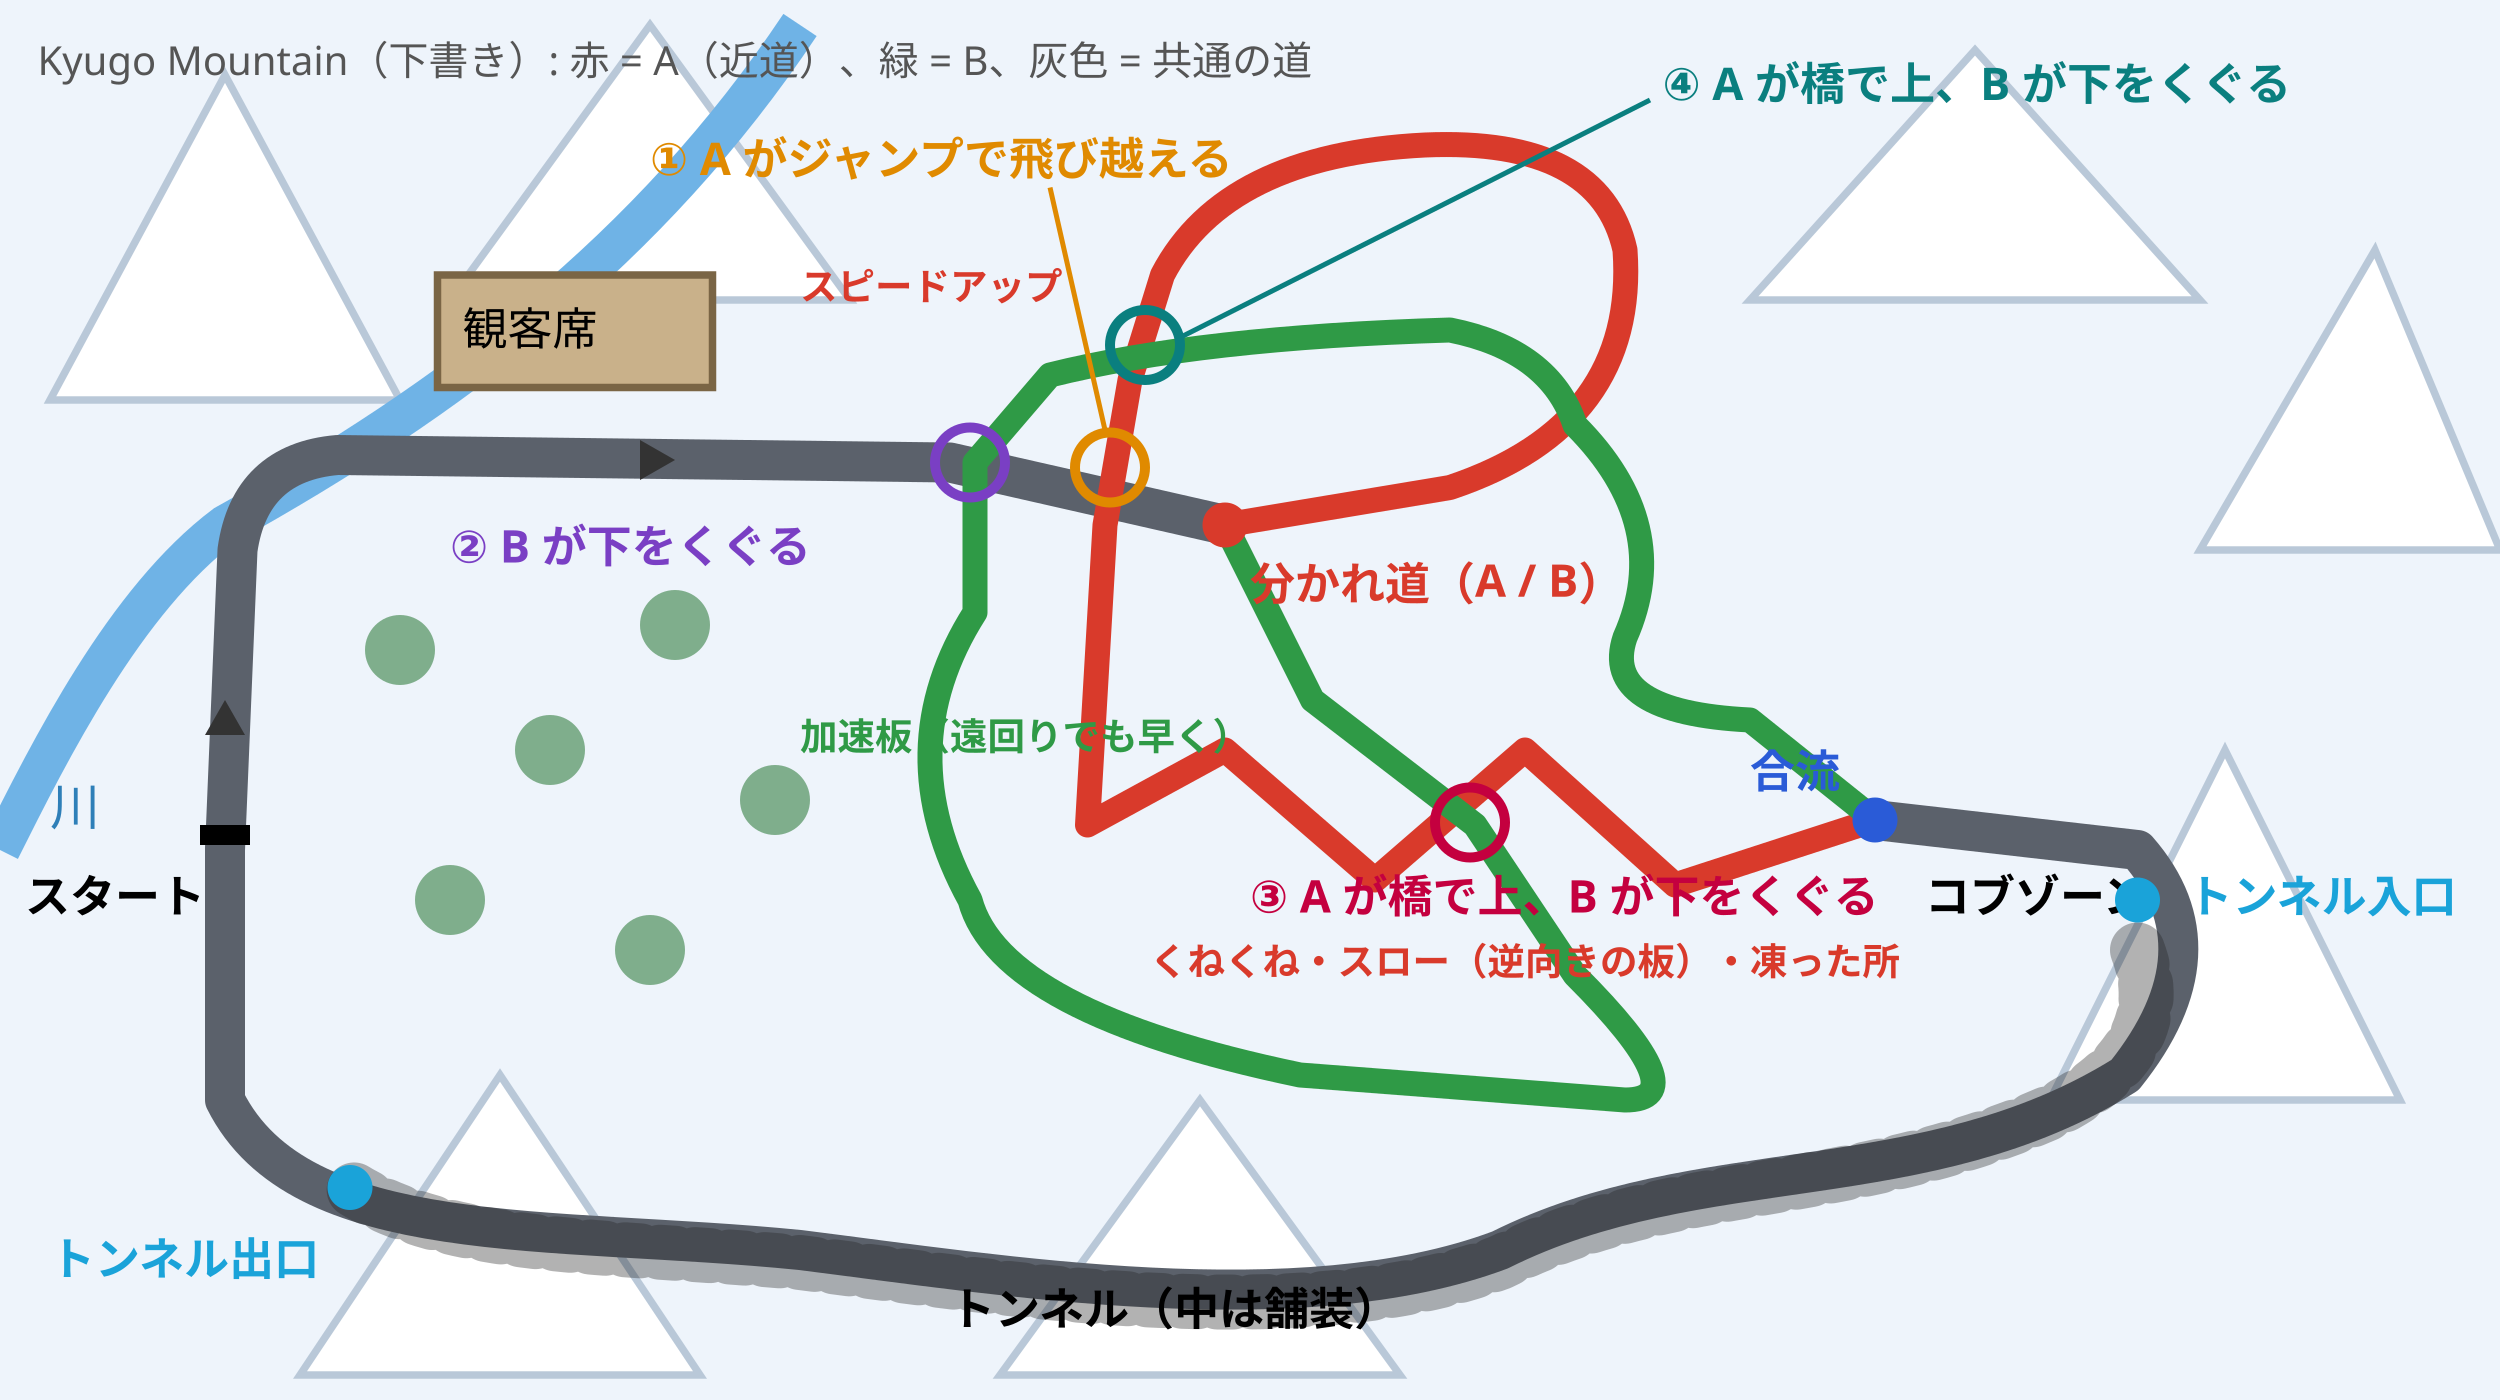
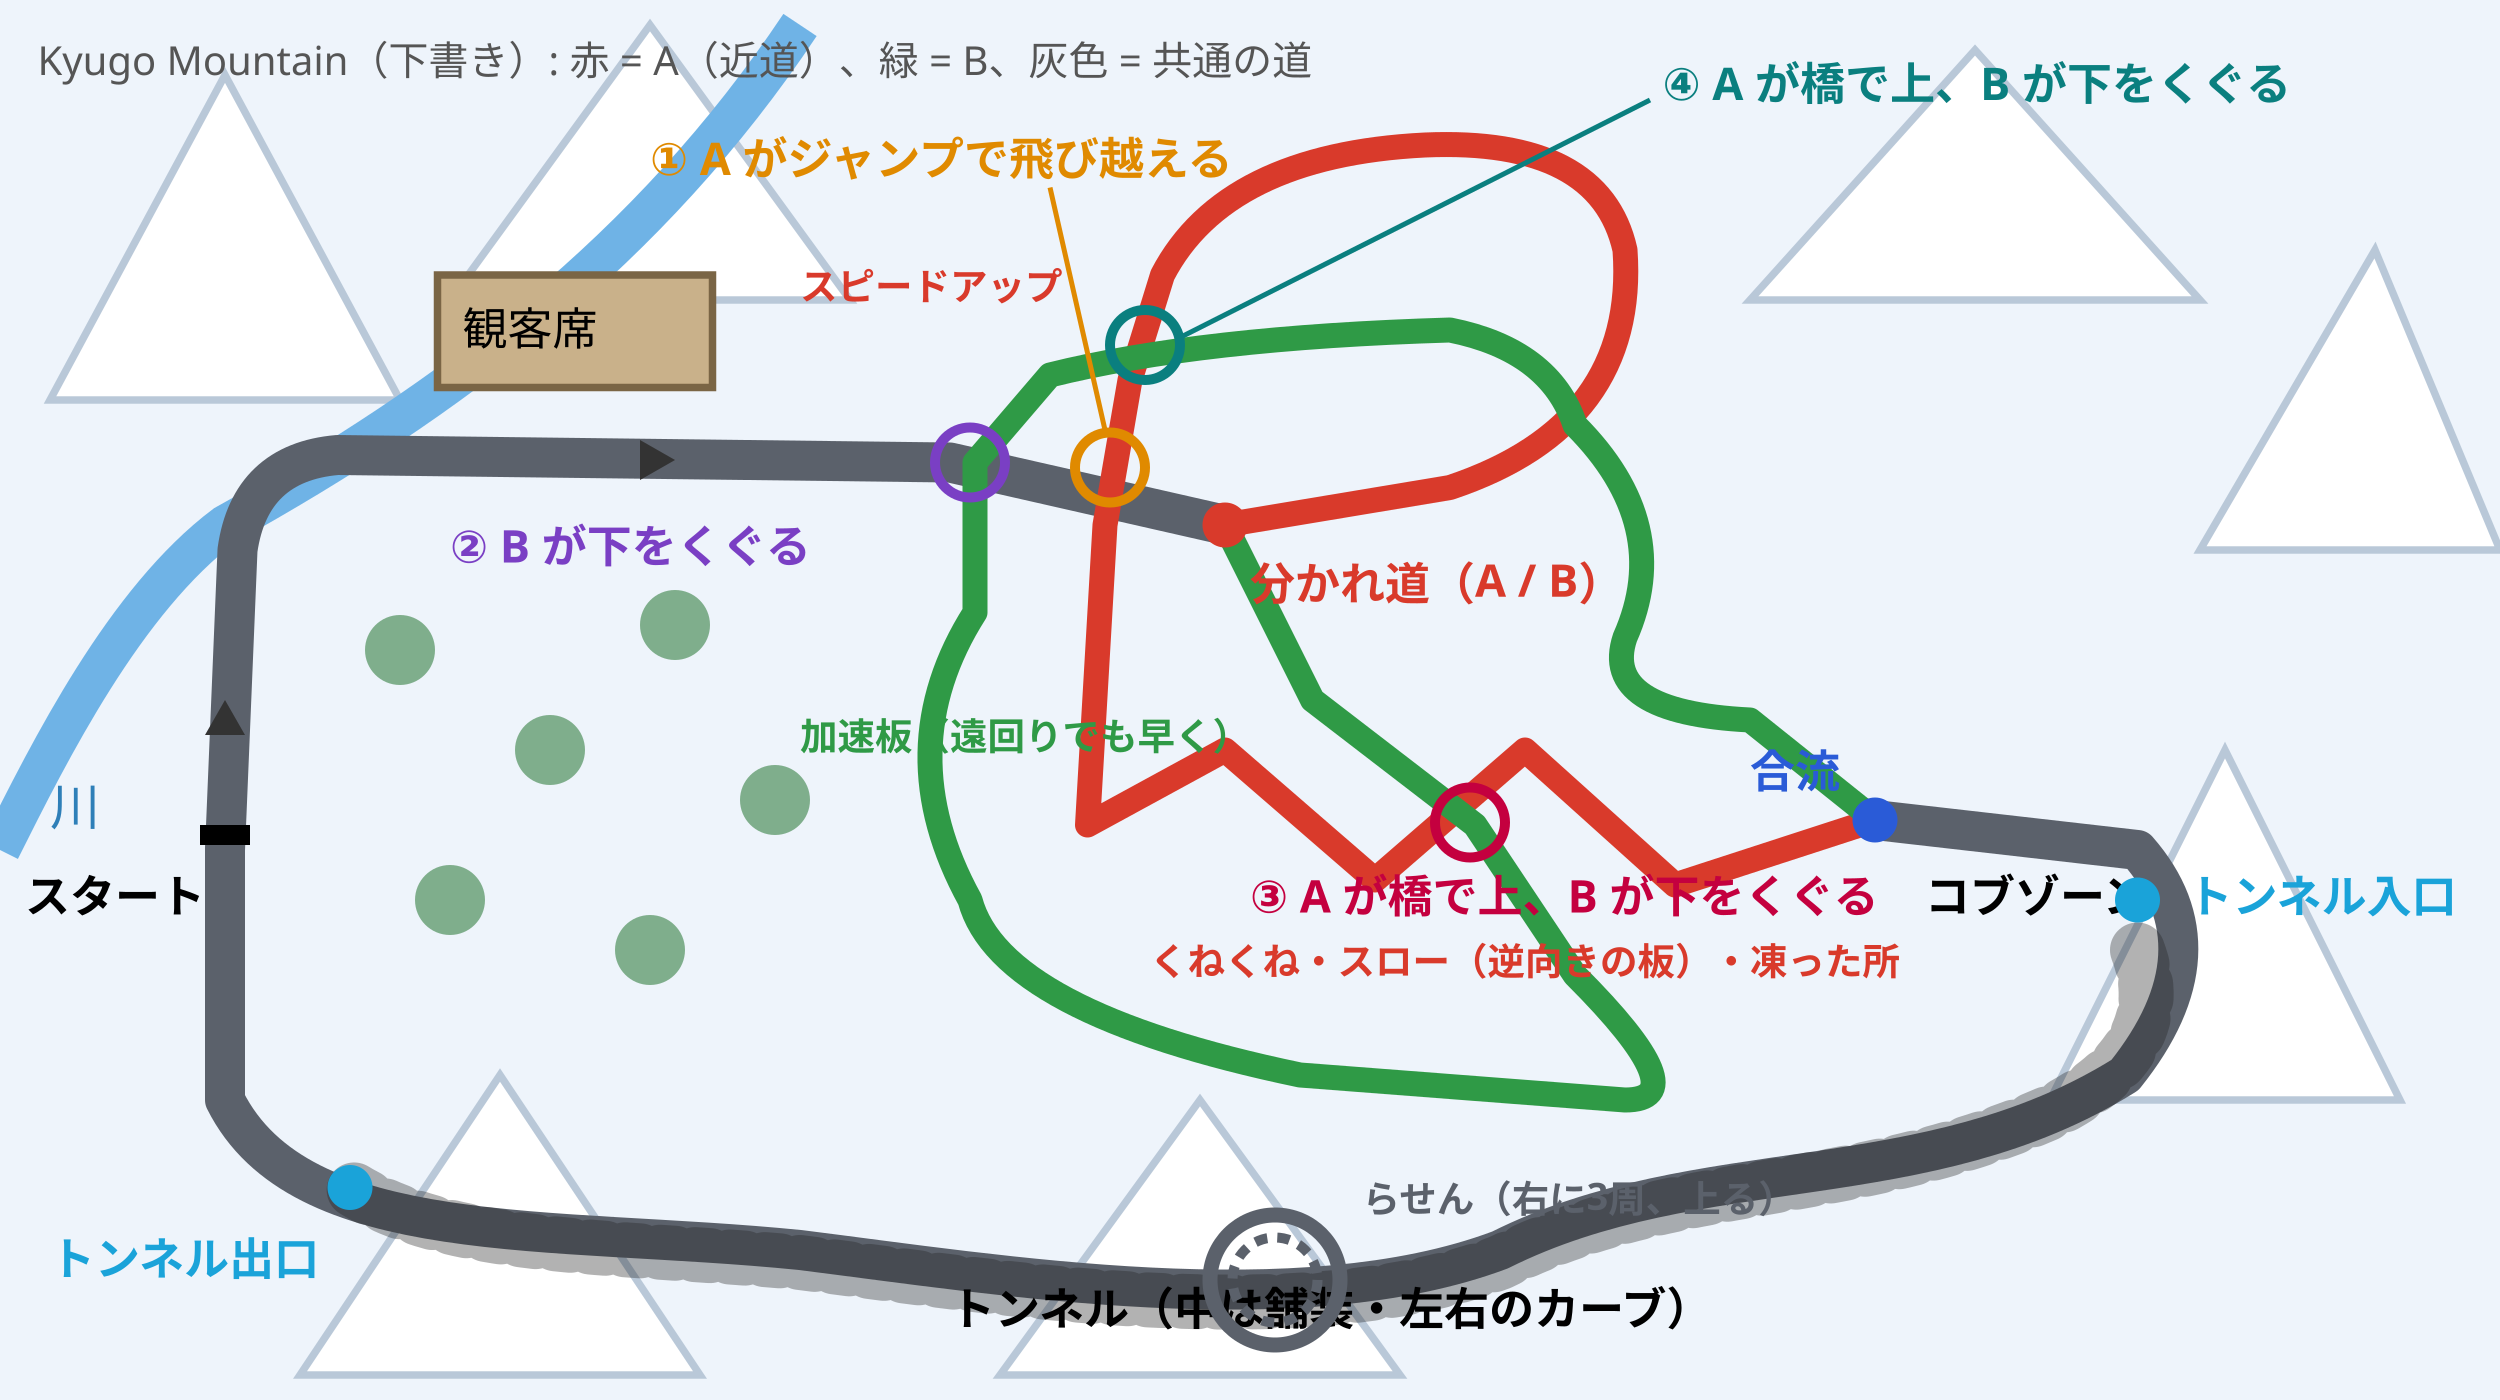
<svg xmlns="http://www.w3.org/2000/svg" viewBox="380 260 1000 560" width="1300" height="728" font-family="sans-serif">
  <rect x="380" y="260" width="1000" height="560" fill="#eef4fb" />
  <g fill="#ffffff" stroke="#b9c8d8" stroke-width="3">
    <path d="M400 420 L470 290 L540 420 Z" />
    <path d="M560 380 L640 270 L720 380 Z" />
    <path d="M1080 380 L1170 280 L1260 380 Z" />
    <path d="M1260 480 L1330 360 L1380 480 Z" />
    <path d="M1200 700 L1270 560 L1340 700 Z" />
    <path d="M500 810 L580 690 L660 810 Z" />
    <path d="M780 810 L860 700 L940 810 Z" />
  </g>
  <path d="M700 270 C640 360 560 420 470 470 C430 500 400 560 380 600" fill="none" stroke="#6fb3e6" stroke-width="16" />
  <text x="400" y="590" font-size="20" fill="#2e7fb8">川</text>
  <rect x="555" y="370" width="110" height="45" fill="#c9b18a" stroke="#7a6545" stroke-width="3" />
  <text x="565" y="398" font-size="18">観客席</text>
  <g fill="#7fae8c">
    <circle cx="540" cy="520" r="14" />
    <circle cx="600" cy="560" r="14" />
    <circle cx="650" cy="510" r="14" />
    <circle cx="560" cy="620" r="14" />
    <circle cx="640" cy="640" r="14" />
    <circle cx="690" cy="580" r="14" />
  </g>
  <g fill="none" stroke-linecap="round" stroke-linejoin="round">
    <path d="M470 600 L475 480 Q480 445 515 442 L760 445 L870 470" stroke="#5b616b" stroke-width="16" />
    <path d="M1130 588 L1235 600 Q1270 640 1230 690 C1150 740 1060 720 980 760 C900 790 780 770 700 760 C600 750 500 760 470 700 L470 600" stroke="#5b616b" stroke-width="16" />
    <path d="M1235 640 Q1250 680 1200 705 C1120 740 1050 730 980 765 C900 795 780 775 700 765 C620 758 560 760 520 735" stroke="#222" stroke-width="22" stroke-dasharray="6 8" opacity="0.35" />
    <path d="M870 470 L960 455 Q1035 430 1030 360 Q1020 315 950 318 Q870 322 845 370 L832 412 L822 470 L815 590 L870 560 L930 612 L990 560 L1050 614 L1130 588" stroke="#d93a2b" stroke-width="10" />
    <path d="M870 470 L905 540 L970 590 L1010 650 Q1060 700 1030 700 L900 690 Q780 665 768 620 Q735 560 770 505 L770 445 L800 410 Q860 395 960 392 Q1000 400 1010 430 Q1050 470 1030 515 Q1020 545 1080 548 L1125 584" stroke="#2f9a46" stroke-width="10" />
  </g>
  <g font-size="18" font-weight="bold">
    <rect x="460" y="590" width="20" height="8" fill="#000" />
    <text x="390" y="625">スタート</text>
    <circle cx="870" cy="470" r="9" fill="#d93a2b" />
    <text x="880" y="500" fill="#d93a2b">分かれ道（A / B）</text>
    <circle cx="1130" cy="588" r="9" fill="#2a5bd7" />
    <text x="1080" y="575" fill="#2a5bd7">合流</text>
    <text x="1150" y="625">コブゾーン</text>
    <circle cx="1235" cy="620" r="9" fill="#1aa3d9" />
    <text x="1255" y="625" fill="#1aa3d9">トンネル入口</text>
    <circle cx="520" cy="735" r="9" fill="#1aa3d9" />
    <text x="400" y="770" fill="#1aa3d9">トンネル出口</text>
-     <text x="760" y="790">トンネル（中は舗装）</text>
+     <text x="760" y="790">トンネル（中は舗装・左右のカーブ）</text>
+     <circle cx="890" cy="772" r="26" fill="none" stroke="#5b616b" stroke-width="6" />
+     <circle cx="890" cy="772" r="17" fill="none" stroke="#5b616b" stroke-width="4" stroke-dasharray="5 4" />
+     <text x="925" y="745" font-size="15" fill="#5b616b">らせん（右に3周、上る）</text>
    <circle cx="824" cy="447" r="14" fill="none" stroke="#e08a00" stroke-width="4" />
    <text x="640" y="330" fill="#e08a00">① A がジャンプで飛び越える</text>
    <line x1="800" y1="335" x2="822" y2="432" stroke="#e08a00" stroke-width="2" />
    <circle cx="768" cy="445" r="14" fill="none" stroke="#7a3fc4" stroke-width="4" />
    <text x="560" y="485" fill="#7a3fc4">② B が下をくぐる</text>
    <circle cx="968" cy="589" r="14" fill="none" stroke="#c4003f" stroke-width="4" />
    <text x="880" y="625" fill="#c4003f">③ A が橋で上、B が下をくぐる</text>
    <circle cx="838" cy="398" r="14" fill="none" stroke="#0a7f7f" stroke-width="4" />
    <text x="1045" y="300" fill="#0a7f7f">④ A が橋で上、B が下をくぐる</text>
    <line x1="1040" y1="300" x2="852" y2="395" stroke="#0a7f7f" stroke-width="2" />
    <text x="700" y="380" fill="#d93a2b" font-size="15">スピードアップ</text>
    <text x="700" y="560" fill="#2f9a46" font-size="15">加速板（遠回りでも早く）</text>
    <text x="840" y="650" fill="#d93a2b" font-size="15">くねくね・スロー（逆向きの板）・凍った所</text>
  </g>
  <g fill="#333">
    <path d="M470 540 l-8 14 h16 z" />
    <path d="M650 444 l-14 -8 v16 z" />
  </g>
  <text x="395" y="290" font-size="16" fill="#555">Kyugo Mountain（下書き）: 赤 = A（近道）、緑 = B、灰色 = 共通の道</text>
</svg>
